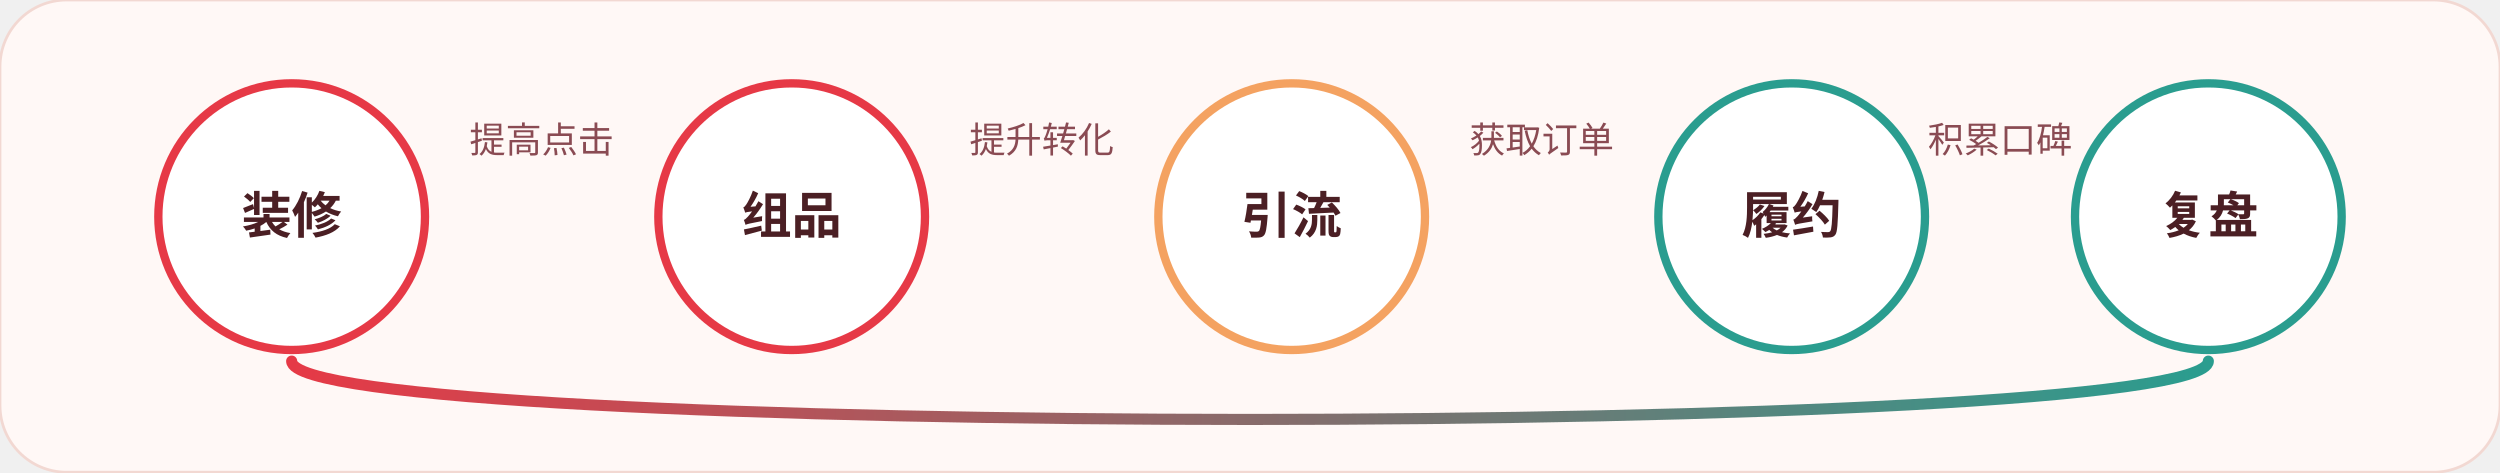
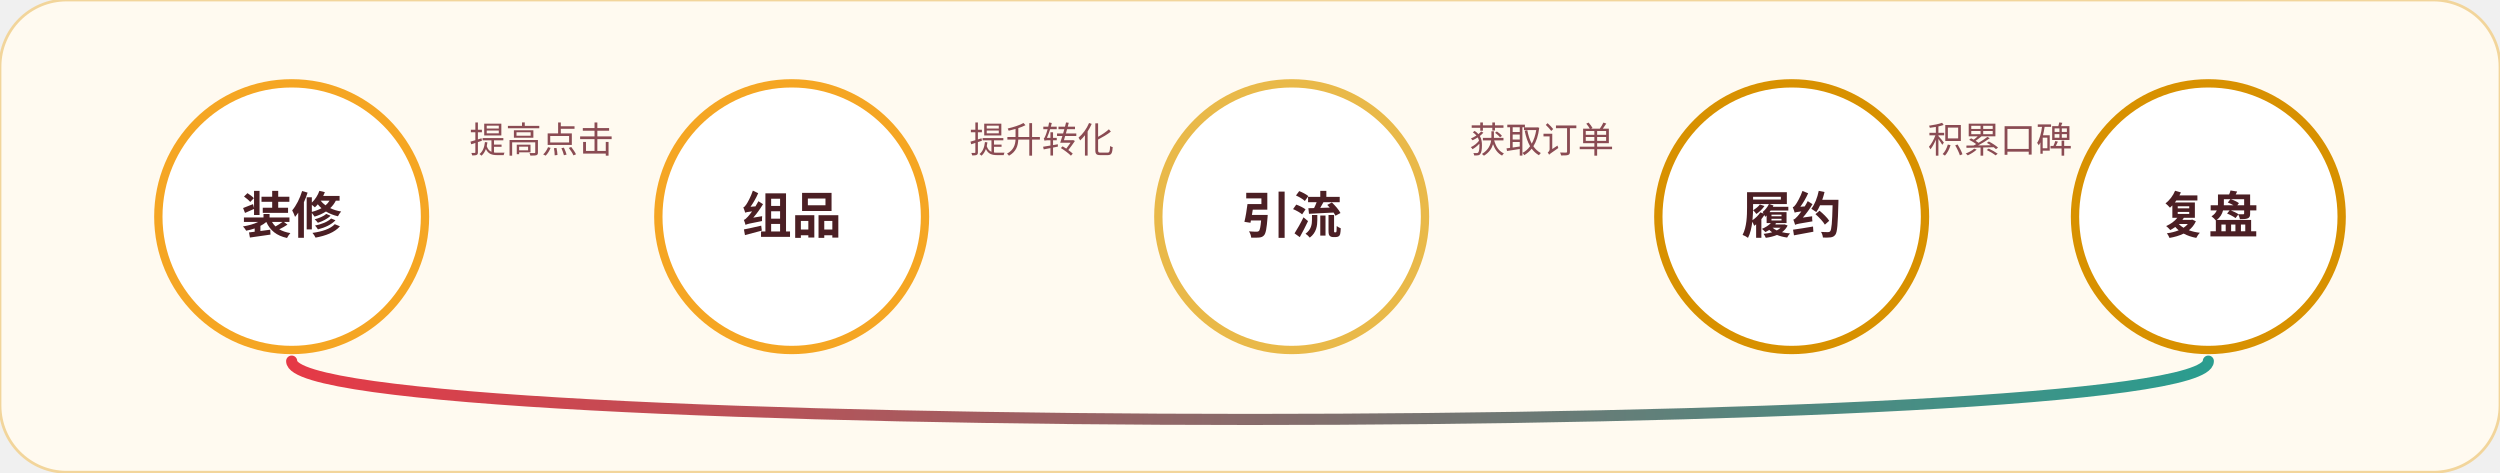
<svg xmlns="http://www.w3.org/2000/svg" viewBox="0 0 900 170" role="img" aria-labelledby="title">
  <defs>
    <linearGradient id="line" x1="0" x2="1">
      <stop stop-color="#e63946" />
      <stop offset="1" stop-color="#2a9d8f" />
    </linearGradient>
  </defs>
-   <rect width="900" height="170" rx="24" fill="#fff8f6" stroke="#f2d8d2" />
+   <rect width="900" height="170" rx="24" fill="#fffaf0" stroke="#f2d59b" />
  <g font-family="Microsoft YaHei, PingFang SC, sans-serif" text-anchor="middle">
-     <g fill="#fff" stroke="#e63946" stroke-width="3">
+     <g fill="#fff" stroke="#f5a623" stroke-width="3">
      <circle cx="105" cy="78" r="48" />
      <circle cx="285" cy="78" r="48" />
    </g>
-     <g fill="#fff" stroke="#f4a261" stroke-width="3">
+     <g fill="#fff" stroke="#e9b949" stroke-width="3">
      <circle cx="465" cy="78" r="48" />
    </g>
-     <g fill="#fff" stroke="#2a9d8f" stroke-width="3">
+     <g fill="#fff" stroke="#d89100" stroke-width="3">
      <circle cx="645" cy="78" r="48" />
      <circle cx="795" cy="78" r="48" />
    </g>
    <g font-size="18" fill="#4b1f24" font-weight="700">
      <text x="105" y="84">装修</text>
      <text x="285" y="84">组品</text>
      <text x="465" y="84">引流</text>
      <text x="645" y="84">履约</text>
      <text x="795" y="84">复盘</text>
    </g>
    <g stroke="url(#line)" stroke-width="4" fill="none" stroke-linecap="round">
      <path d="M153 78h84" />
      <path d="M333 78h84" />
      <path d="M513 78h84" />
      <path d="M693 78h54" />
      <path d="M795 130 C795 158 105 158 105 130" />
    </g>
    <g fill="#8a4b53" font-size="13">
      <text x="195" y="55">提高点击</text>
      <text x="375" y="55">提升转化</text>
      <text x="555" y="55">获取订单</text>
      <text x="720" y="55">积累口碑</text>
    </g>
  </g>
</svg>
